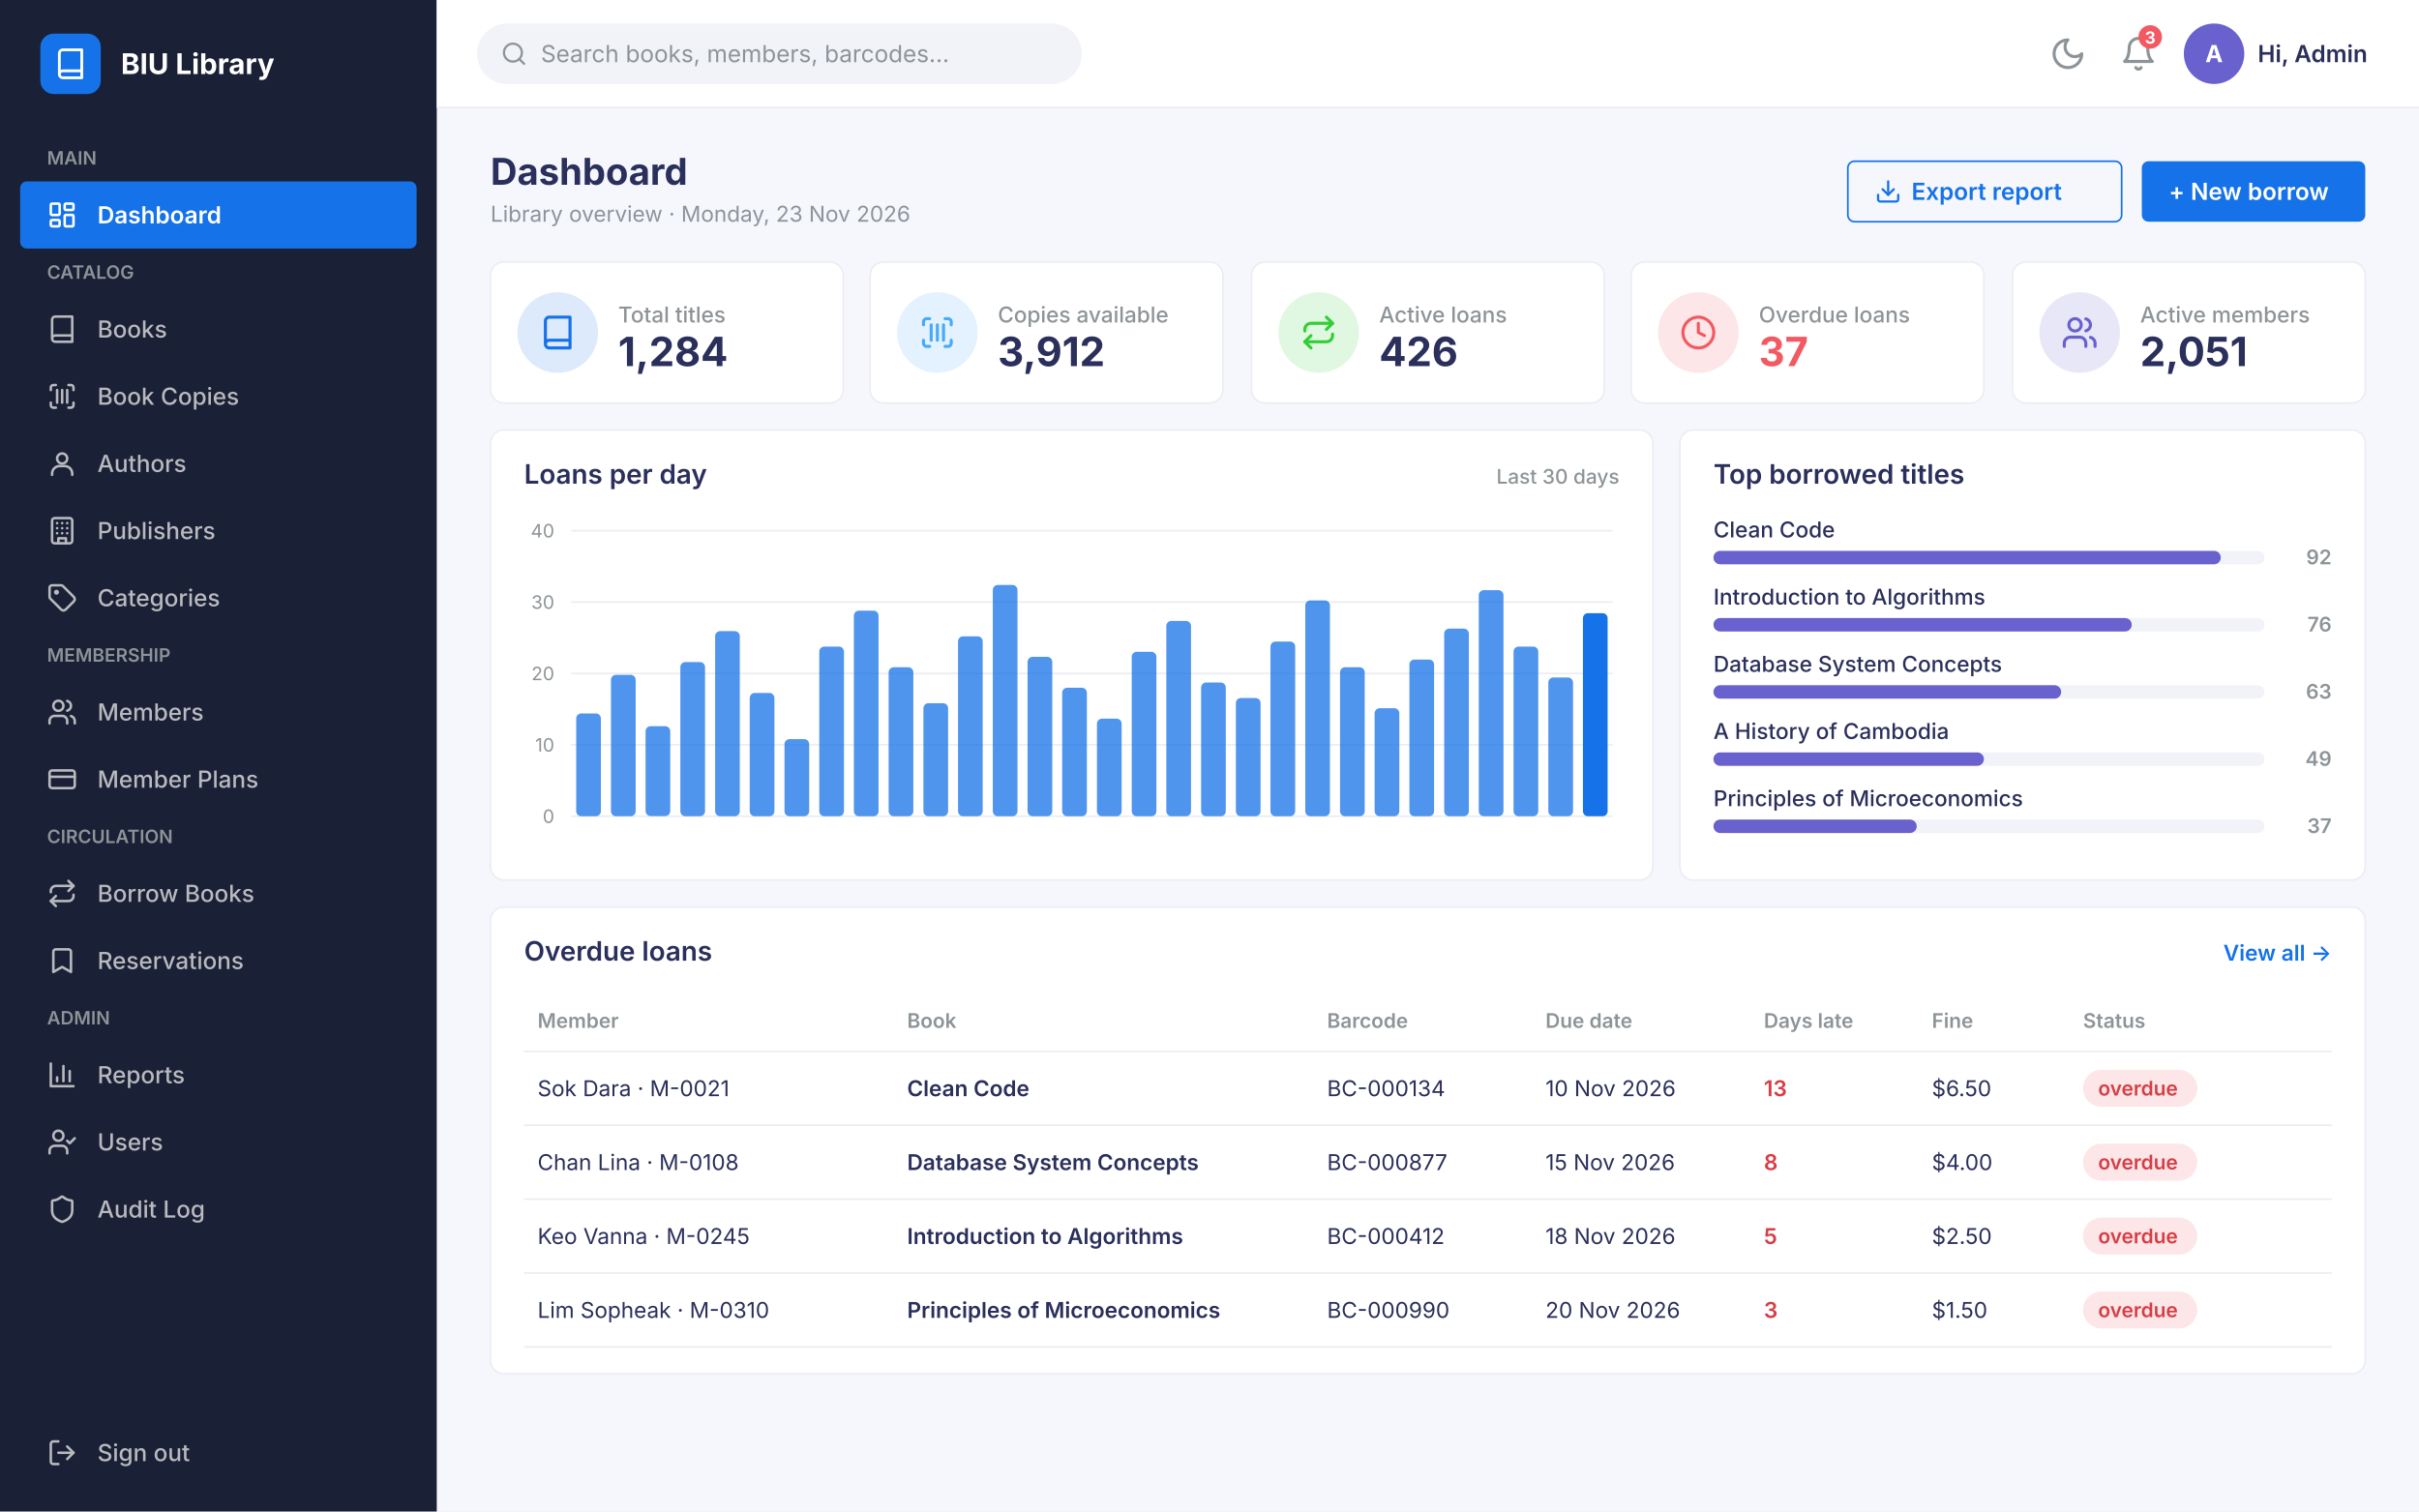
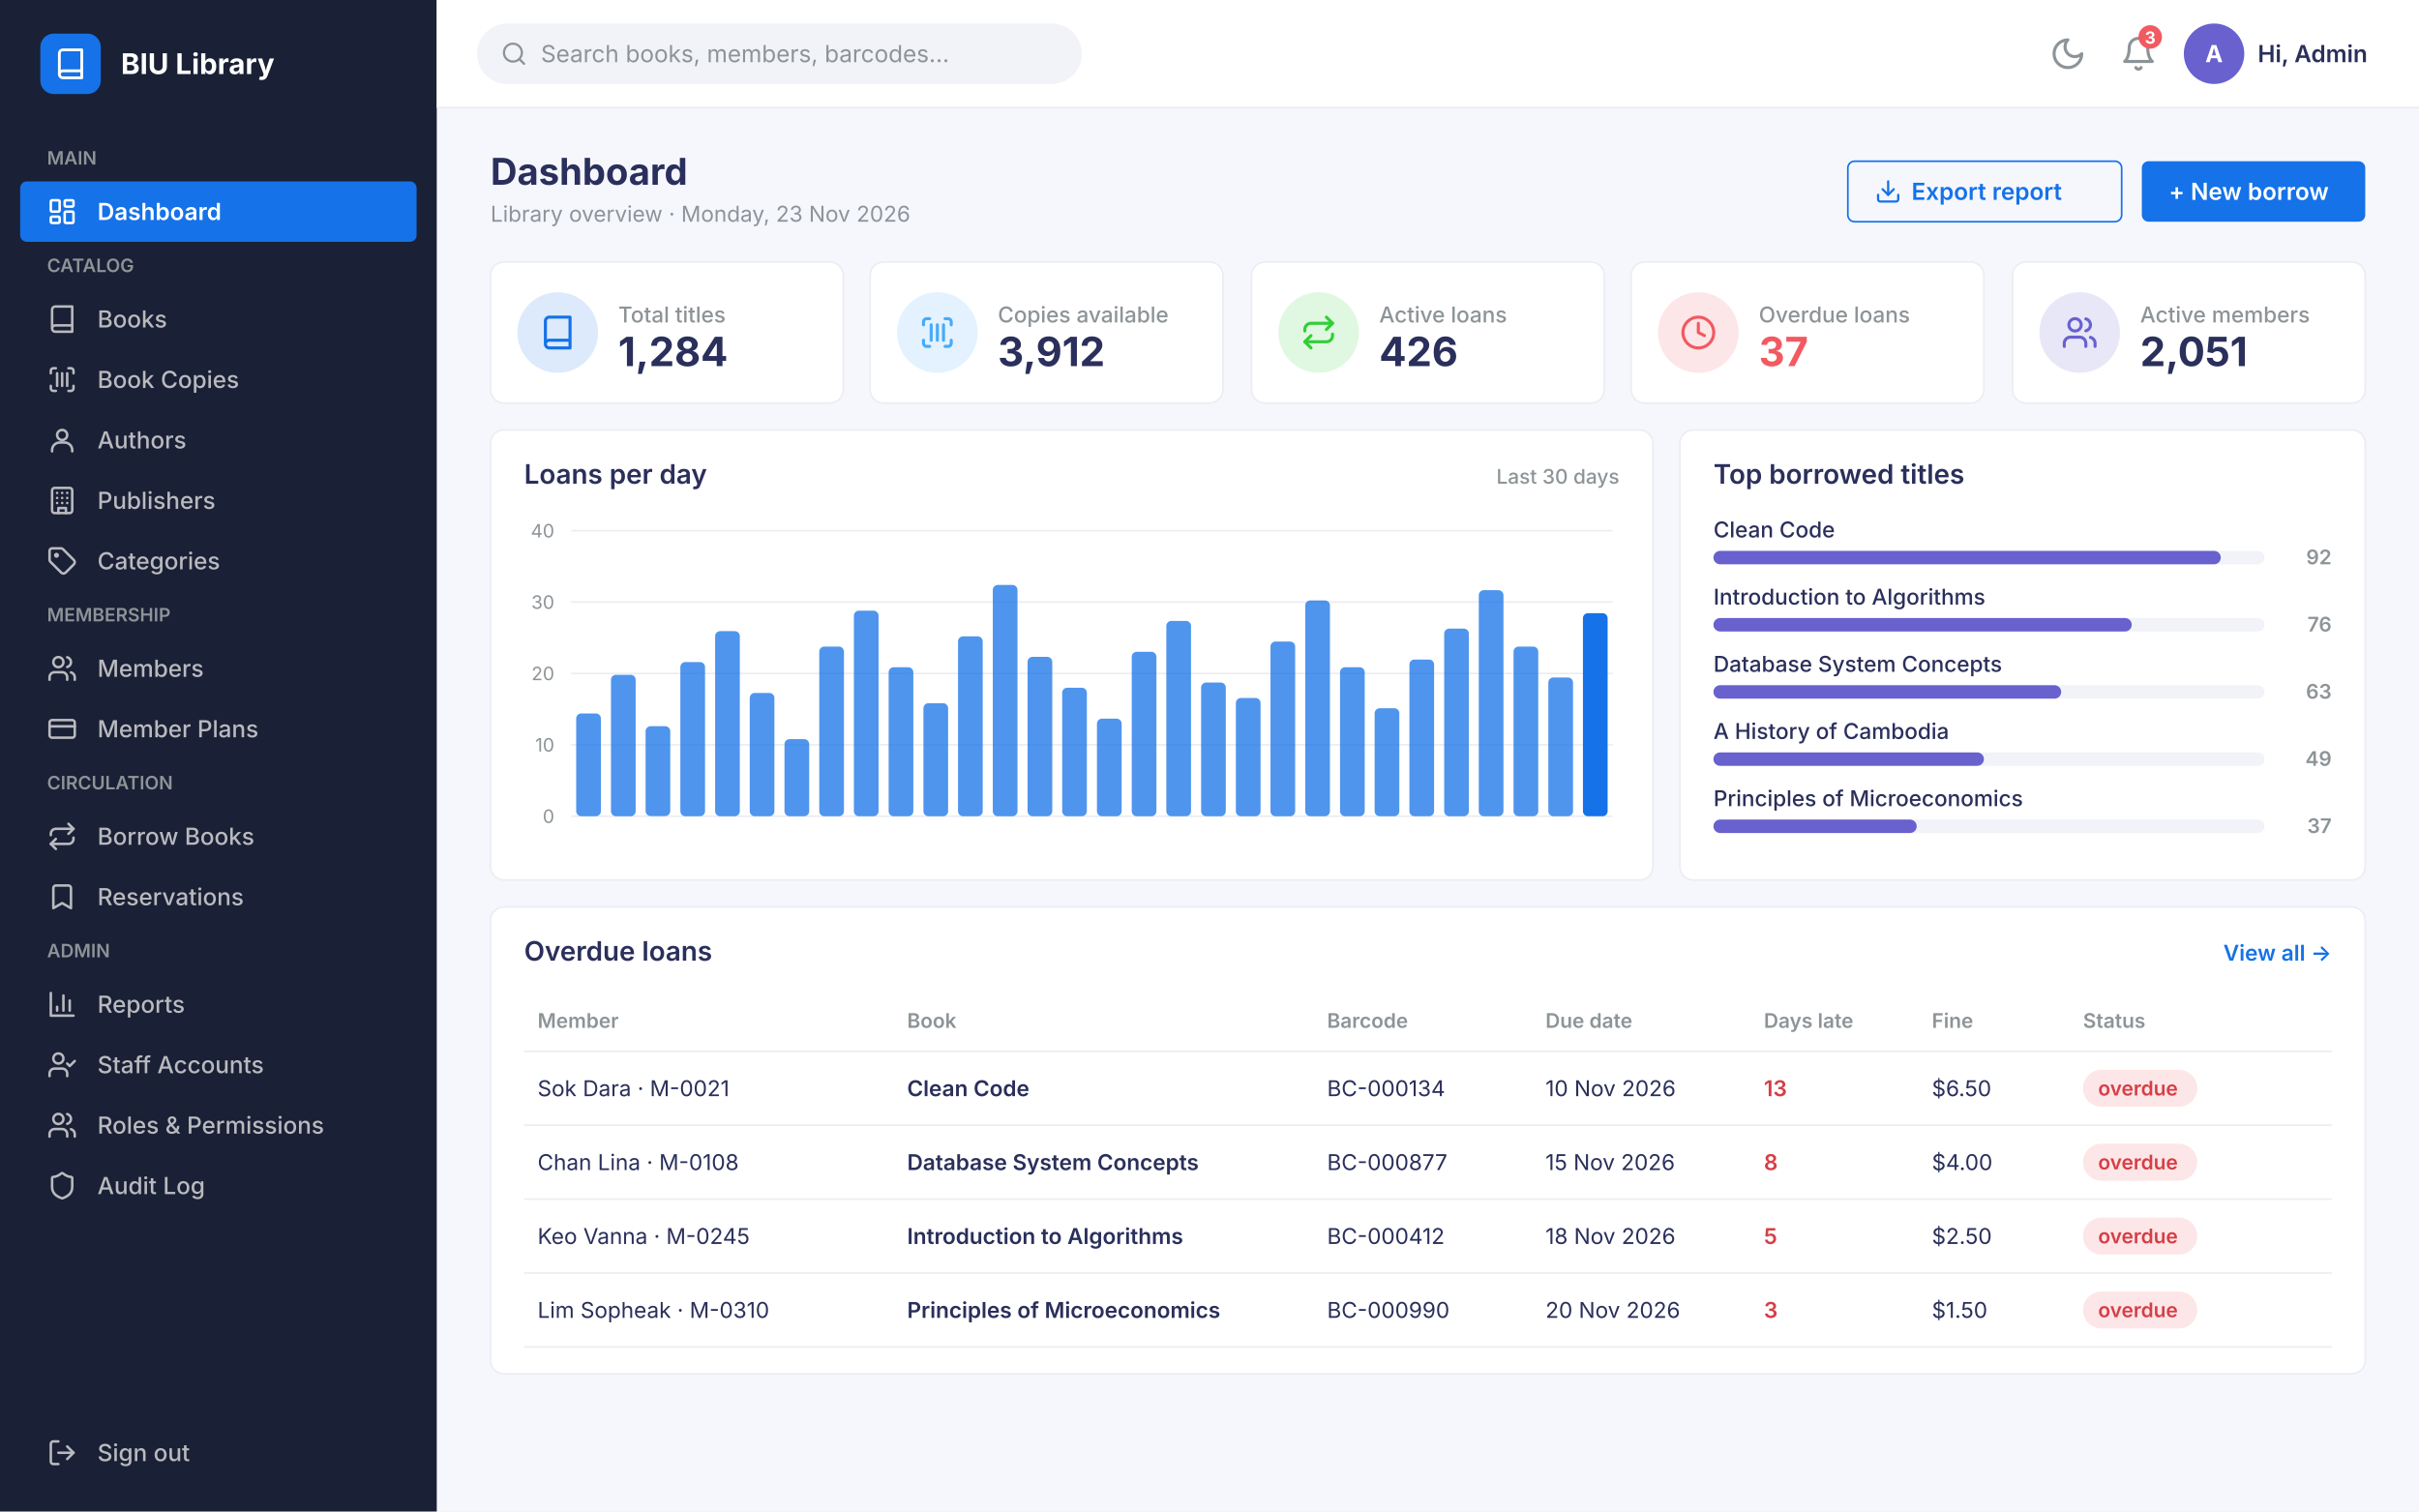
<svg xmlns="http://www.w3.org/2000/svg" width="1440" height="900" viewBox="0 0 1440 900">
  <g id="02-Dashboard">
    <rect id="Background" x="0" y="0" width="1440" height="900" fill="#F5F7FD" />
    <g id="Sidebar">
      <rect x="0" y="0" width="260" height="900" fill="#1A2035" />
      <g id="Logo">
        <rect x="24" y="20" width="36" height="36" rx="8" fill="#1572E8" />
        <g id="icon/book" transform="translate(32 28) scale(0.8333)" fill="none" stroke="#FFFFFF" stroke-width="2" stroke-linecap="round" stroke-linejoin="round">
          <path d="M4 19.5v-15A2.5 2.5 0 0 1 6.5 2H20v20H6.5a2.5 2.5 0 0 1 0-5H20" />
        </g>
        <text x="72" y="44.1" font-family="Public Sans, Inter, Arial, sans-serif" font-size="17" font-weight="700" fill="#FFFFFF">BIU Library</text>
      </g>
      <text x="28" y="98" font-family="Public Sans, Inter, Arial, sans-serif" font-size="11" font-weight="600" fill="#8D9498">MAIN</text>
      <g id="Nav/Dashboard (active)">
-         <rect x="12" y="108" width="236" height="40" rx="4" fill="#1572E8" />
-         <g id="icon/dashboard" transform="translate(28 119) scale(0.75)" fill="none" stroke="#FFFFFF" stroke-width="2" stroke-linecap="round" stroke-linejoin="round">
+         <rect x="12" y="108" width="236" height="36" rx="4" fill="#1572E8" />
+         <g id="icon/dashboard" transform="translate(28 117) scale(0.75)" fill="none" stroke="#FFFFFF" stroke-width="2" stroke-linecap="round" stroke-linejoin="round">
          <rect x="3" y="3" width="7" height="9" rx="1" />
          <rect x="14" y="3" width="7" height="5" rx="1" />
          <rect x="14" y="12" width="7" height="9" rx="1" />
          <rect x="3" y="16" width="7" height="5" rx="1" />
        </g>
-         <text x="58" y="133.0" font-family="Public Sans, Inter, Arial, sans-serif" font-size="14" font-weight="600" fill="#FFFFFF">Dashboard</text>
-       </g>
-       <text x="28" y="166" font-family="Public Sans, Inter, Arial, sans-serif" font-size="11" font-weight="600" fill="#8D9498">CATALOG</text>
+         <text x="58" y="131.0" font-family="Public Sans, Inter, Arial, sans-serif" font-size="14" font-weight="600" fill="#FFFFFF">Dashboard</text>
+       </g>
+       <text x="28" y="162" font-family="Public Sans, Inter, Arial, sans-serif" font-size="11" font-weight="600" fill="#8D9498">CATALOG</text>
      <g id="Nav/Books">
-         <g id="icon/book" transform="translate(28 187) scale(0.75)" fill="none" stroke="#B9BABF" stroke-width="2" stroke-linecap="round" stroke-linejoin="round">
+         <g id="icon/book" transform="translate(28 181) scale(0.75)" fill="none" stroke="#B9BABF" stroke-width="2" stroke-linecap="round" stroke-linejoin="round">
          <path d="M4 19.5v-15A2.5 2.5 0 0 1 6.5 2H20v20H6.5a2.5 2.5 0 0 1 0-5H20" />
        </g>
-         <text x="58" y="201.0" font-family="Public Sans, Inter, Arial, sans-serif" font-size="14" font-weight="500" fill="#B9BABF">Books</text>
+         <text x="58" y="195.0" font-family="Public Sans, Inter, Arial, sans-serif" font-size="14" font-weight="500" fill="#B9BABF">Books</text>
      </g>
      <g id="Nav/Book Copies">
-         <g id="icon/barcode" transform="translate(28 227) scale(0.75)" fill="none" stroke="#B9BABF" stroke-width="2" stroke-linecap="round" stroke-linejoin="round">
+         <g id="icon/barcode" transform="translate(28 217) scale(0.75)" fill="none" stroke="#B9BABF" stroke-width="2" stroke-linecap="round" stroke-linejoin="round">
          <path d="M3 7V5a2 2 0 0 1 2-2h2" />
          <path d="M17 3h2a2 2 0 0 1 2 2v2" />
          <path d="M21 17v2a2 2 0 0 1-2 2h-2" />
          <path d="M7 21H5a2 2 0 0 1-2-2v-2" />
          <path d="M8 7v10" />
          <path d="M12 7v10" />
          <path d="M16 7v10" />
        </g>
-         <text x="58" y="241.0" font-family="Public Sans, Inter, Arial, sans-serif" font-size="14" font-weight="500" fill="#B9BABF">Book Copies</text>
+         <text x="58" y="231.0" font-family="Public Sans, Inter, Arial, sans-serif" font-size="14" font-weight="500" fill="#B9BABF">Book Copies</text>
      </g>
      <g id="Nav/Authors">
-         <g id="icon/author" transform="translate(28 267) scale(0.75)" fill="none" stroke="#B9BABF" stroke-width="2" stroke-linecap="round" stroke-linejoin="round">
+         <g id="icon/author" transform="translate(28 253) scale(0.75)" fill="none" stroke="#B9BABF" stroke-width="2" stroke-linecap="round" stroke-linejoin="round">
          <circle cx="12" cy="8" r="4" />
          <path d="M4 21v-1a6 6 0 0 1 6-6h4a6 6 0 0 1 6 6v1" />
        </g>
-         <text x="58" y="281.0" font-family="Public Sans, Inter, Arial, sans-serif" font-size="14" font-weight="500" fill="#B9BABF">Authors</text>
+         <text x="58" y="267.0" font-family="Public Sans, Inter, Arial, sans-serif" font-size="14" font-weight="500" fill="#B9BABF">Authors</text>
      </g>
      <g id="Nav/Publishers">
-         <g id="icon/publisher" transform="translate(28 307) scale(0.75)" fill="none" stroke="#B9BABF" stroke-width="2" stroke-linecap="round" stroke-linejoin="round">
+         <g id="icon/publisher" transform="translate(28 289) scale(0.75)" fill="none" stroke="#B9BABF" stroke-width="2" stroke-linecap="round" stroke-linejoin="round">
          <rect x="4" y="2" width="16" height="20" rx="2" />
          <path d="M9 22v-4h6v4" />
          <path d="M8 6h.01M16 6h.01M12 6h.01M12 10h.01M12 14h.01M16 10h.01M16 14h.01M8 10h.01M8 14h.01" />
        </g>
-         <text x="58" y="321.0" font-family="Public Sans, Inter, Arial, sans-serif" font-size="14" font-weight="500" fill="#B9BABF">Publishers</text>
+         <text x="58" y="303.0" font-family="Public Sans, Inter, Arial, sans-serif" font-size="14" font-weight="500" fill="#B9BABF">Publishers</text>
      </g>
      <g id="Nav/Categories">
-         <g id="icon/tag" transform="translate(28 347) scale(0.75)" fill="none" stroke="#B9BABF" stroke-width="2" stroke-linecap="round" stroke-linejoin="round">
+         <g id="icon/tag" transform="translate(28 325) scale(0.75)" fill="none" stroke="#B9BABF" stroke-width="2" stroke-linecap="round" stroke-linejoin="round">
          <path d="M12.586 2.586A2 2 0 0 0 11.172 2H4a2 2 0 0 0-2 2v7.172a2 2 0 0 0 .586 1.414l8.704 8.704a2.426 2.426 0 0 0 3.42 0l6.58-6.58a2.426 2.426 0 0 0 0-3.42z" />
          <circle cx="7.5" cy="7.5" r="1" />
        </g>
-         <text x="58" y="361.0" font-family="Public Sans, Inter, Arial, sans-serif" font-size="14" font-weight="500" fill="#B9BABF">Categories</text>
-       </g>
-       <text x="28" y="394" font-family="Public Sans, Inter, Arial, sans-serif" font-size="11" font-weight="600" fill="#8D9498">MEMBERSHIP</text>
+         <text x="58" y="339.0" font-family="Public Sans, Inter, Arial, sans-serif" font-size="14" font-weight="500" fill="#B9BABF">Categories</text>
+       </g>
+       <text x="28" y="370" font-family="Public Sans, Inter, Arial, sans-serif" font-size="11" font-weight="600" fill="#8D9498">MEMBERSHIP</text>
      <g id="Nav/Members">
-         <g id="icon/members" transform="translate(28 415) scale(0.75)" fill="none" stroke="#B9BABF" stroke-width="2" stroke-linecap="round" stroke-linejoin="round">
+         <g id="icon/members" transform="translate(28 389) scale(0.75)" fill="none" stroke="#B9BABF" stroke-width="2" stroke-linecap="round" stroke-linejoin="round">
          <path d="M16 21v-2a4 4 0 0 0-4-4H6a4 4 0 0 0-4 4v2" />
          <circle cx="9" cy="7" r="4" />
          <path d="M22 21v-2a4 4 0 0 0-3-3.87" />
          <path d="M16 3.13a4 4 0 0 1 0 7.75" />
        </g>
-         <text x="58" y="429.0" font-family="Public Sans, Inter, Arial, sans-serif" font-size="14" font-weight="500" fill="#B9BABF">Members</text>
+         <text x="58" y="403.0" font-family="Public Sans, Inter, Arial, sans-serif" font-size="14" font-weight="500" fill="#B9BABF">Members</text>
      </g>
      <g id="Nav/Member Plans">
-         <g id="icon/plan" transform="translate(28 455) scale(0.75)" fill="none" stroke="#B9BABF" stroke-width="2" stroke-linecap="round" stroke-linejoin="round">
+         <g id="icon/plan" transform="translate(28 425) scale(0.75)" fill="none" stroke="#B9BABF" stroke-width="2" stroke-linecap="round" stroke-linejoin="round">
          <rect x="2" y="5" width="20" height="14" rx="2" />
          <path d="M2 10h20" />
        </g>
-         <text x="58" y="469.0" font-family="Public Sans, Inter, Arial, sans-serif" font-size="14" font-weight="500" fill="#B9BABF">Member Plans</text>
-       </g>
-       <text x="28" y="502" font-family="Public Sans, Inter, Arial, sans-serif" font-size="11" font-weight="600" fill="#8D9498">CIRCULATION</text>
+         <text x="58" y="439.0" font-family="Public Sans, Inter, Arial, sans-serif" font-size="14" font-weight="500" fill="#B9BABF">Member Plans</text>
+       </g>
+       <text x="28" y="470" font-family="Public Sans, Inter, Arial, sans-serif" font-size="11" font-weight="600" fill="#8D9498">CIRCULATION</text>
      <g id="Nav/Borrow Books">
-         <g id="icon/borrow" transform="translate(28 523) scale(0.75)" fill="none" stroke="#B9BABF" stroke-width="2" stroke-linecap="round" stroke-linejoin="round">
+         <g id="icon/borrow" transform="translate(28 489) scale(0.75)" fill="none" stroke="#B9BABF" stroke-width="2" stroke-linecap="round" stroke-linejoin="round">
          <path d="m17 2 4 4-4 4" />
          <path d="M3 11v-1a4 4 0 0 1 4-4h14" />
          <path d="m7 22-4-4 4-4" />
          <path d="M21 13v1a4 4 0 0 1-4 4H3" />
        </g>
-         <text x="58" y="537.0" font-family="Public Sans, Inter, Arial, sans-serif" font-size="14" font-weight="500" fill="#B9BABF">Borrow Books</text>
+         <text x="58" y="503.0" font-family="Public Sans, Inter, Arial, sans-serif" font-size="14" font-weight="500" fill="#B9BABF">Borrow Books</text>
      </g>
      <g id="Nav/Reservations">
-         <g id="icon/bookmark" transform="translate(28 563) scale(0.75)" fill="none" stroke="#B9BABF" stroke-width="2" stroke-linecap="round" stroke-linejoin="round">
+         <g id="icon/bookmark" transform="translate(28 525) scale(0.75)" fill="none" stroke="#B9BABF" stroke-width="2" stroke-linecap="round" stroke-linejoin="round">
          <path d="m19 21-7-4-7 4V5a2 2 0 0 1 2-2h10a2 2 0 0 1 2 2v16z" />
        </g>
-         <text x="58" y="577.0" font-family="Public Sans, Inter, Arial, sans-serif" font-size="14" font-weight="500" fill="#B9BABF">Reservations</text>
-       </g>
-       <text x="28" y="610" font-family="Public Sans, Inter, Arial, sans-serif" font-size="11" font-weight="600" fill="#8D9498">ADMIN</text>
+         <text x="58" y="539.0" font-family="Public Sans, Inter, Arial, sans-serif" font-size="14" font-weight="500" fill="#B9BABF">Reservations</text>
+       </g>
+       <text x="28" y="570" font-family="Public Sans, Inter, Arial, sans-serif" font-size="11" font-weight="600" fill="#8D9498">ADMIN</text>
      <g id="Nav/Reports">
-         <g id="icon/chart" transform="translate(28 631) scale(0.75)" fill="none" stroke="#B9BABF" stroke-width="2" stroke-linecap="round" stroke-linejoin="round">
+         <g id="icon/chart" transform="translate(28 589) scale(0.75)" fill="none" stroke="#B9BABF" stroke-width="2" stroke-linecap="round" stroke-linejoin="round">
          <path d="M3 3v18h18" />
          <path d="M18 17V9" />
          <path d="M13 17V5" />
          <path d="M8 17v-3" />
        </g>
-         <text x="58" y="645.0" font-family="Public Sans, Inter, Arial, sans-serif" font-size="14" font-weight="500" fill="#B9BABF">Reports</text>
-       </g>
-       <g id="Nav/Users">
-         <g id="icon/usercheck" transform="translate(28 671) scale(0.75)" fill="none" stroke="#B9BABF" stroke-width="2" stroke-linecap="round" stroke-linejoin="round">
+         <text x="58" y="603.0" font-family="Public Sans, Inter, Arial, sans-serif" font-size="14" font-weight="500" fill="#B9BABF">Reports</text>
+       </g>
+       <g id="Nav/Staff Accounts">
+         <g id="icon/usercheck" transform="translate(28 625) scale(0.75)" fill="none" stroke="#B9BABF" stroke-width="2" stroke-linecap="round" stroke-linejoin="round">
          <path d="M16 21v-2a4 4 0 0 0-4-4H6a4 4 0 0 0-4 4v2" />
          <circle cx="9" cy="7" r="4" />
          <path d="m16 11 2 2 4-4" />
        </g>
-         <text x="58" y="685.0" font-family="Public Sans, Inter, Arial, sans-serif" font-size="14" font-weight="500" fill="#B9BABF">Users</text>
+         <text x="58" y="639.0" font-family="Public Sans, Inter, Arial, sans-serif" font-size="14" font-weight="500" fill="#B9BABF">Staff Accounts</text>
+       </g>
+       <g id="Nav/Roles &amp; Permissions">
+         <g id="icon/members" transform="translate(28 661) scale(0.75)" fill="none" stroke="#B9BABF" stroke-width="2" stroke-linecap="round" stroke-linejoin="round">
+           <path d="M16 21v-2a4 4 0 0 0-4-4H6a4 4 0 0 0-4 4v2" />
+           <circle cx="9" cy="7" r="4" />
+           <path d="M22 21v-2a4 4 0 0 0-3-3.87" />
+           <path d="M16 3.13a4 4 0 0 1 0 7.75" />
+         </g>
+         <text x="58" y="675.0" font-family="Public Sans, Inter, Arial, sans-serif" font-size="14" font-weight="500" fill="#B9BABF">Roles &amp; Permissions</text>
      </g>
      <g id="Nav/Audit Log">
-         <g id="icon/shield" transform="translate(28 711) scale(0.75)" fill="none" stroke="#B9BABF" stroke-width="2" stroke-linecap="round" stroke-linejoin="round">
+         <g id="icon/shield" transform="translate(28 697) scale(0.75)" fill="none" stroke="#B9BABF" stroke-width="2" stroke-linecap="round" stroke-linejoin="round">
          <path d="M20 13c0 5-3.5 7.5-7.66 8.95a1 1 0 0 1-.67-.01C7.5 20.5 4 18 4 13V6a1 1 0 0 1 1-1c2 0 4.5-1.2 6.24-2.72a1.17 1.17 0 0 1 1.52 0C14.51 3.81 17 5 19 5a1 1 0 0 1 1 1z" />
        </g>
-         <text x="58" y="725.0" font-family="Public Sans, Inter, Arial, sans-serif" font-size="14" font-weight="500" fill="#B9BABF">Audit Log</text>
+         <text x="58" y="711.0" font-family="Public Sans, Inter, Arial, sans-serif" font-size="14" font-weight="500" fill="#B9BABF">Audit Log</text>
      </g>
      <g id="Logout">
        <g id="icon/logout" transform="translate(28 856) scale(0.75)" fill="none" stroke="#B9BABF" stroke-width="2" stroke-linecap="round" stroke-linejoin="round">
          <path d="M9 21H5a2 2 0 0 1-2-2V5a2 2 0 0 1 2-2h4" />
          <path d="m16 17 5-5-5-5" />
          <path d="M21 12H9" />
        </g>
        <text x="58" y="870.0" font-family="Public Sans, Inter, Arial, sans-serif" font-size="14" font-weight="500" fill="#B9BABF">Sign out</text>
      </g>
    </g>
    <g id="Top Navbar">
      <rect x="260" y="0" width="1180" height="64" fill="#FFFFFF" />
      <line x1="260" y1="64" x2="1440" y2="64" stroke="#EBEDF2" stroke-width="1" />
      <rect x="284" y="14" width="360" height="36" rx="18" fill="#F2F3F8" />
      <g id="icon/search" transform="translate(298 24) scale(0.6667)" fill="none" stroke="#8D9498" stroke-width="2" stroke-linecap="round" stroke-linejoin="round">
        <circle cx="11" cy="11" r="8" />
        <path d="m21 21-4.3-4.3" />
      </g>
      <text x="322" y="37.0" font-family="Public Sans, Inter, Arial, sans-serif" font-size="14" font-weight="400" fill="#8D9498">Search books, members, barcodes…</text>
      <g id="icon/moon" transform="translate(1220 21) scale(0.9167)" fill="none" stroke="#8D9498" stroke-width="2" stroke-linecap="round" stroke-linejoin="round">
        <path d="M12 3a6 6 0 0 0 9 9 9 9 0 1 1-9-9Z" />
      </g>
      <g id="icon/bell" transform="translate(1262 21) scale(0.9167)" fill="none" stroke="#8D9498" stroke-width="2" stroke-linecap="round" stroke-linejoin="round">
        <path d="M6 8a6 6 0 0 1 12 0c0 7 3 9 3 9H3s3-2 3-9" />
        <path d="M10.3 21a1.94 1.94 0 0 0 3.4 0" />
      </g>
      <circle cx="1280" cy="22" r="7" fill="#F25961" />
      <text x="1280" y="26" font-family="Public Sans, Inter, Arial, sans-serif" font-size="10" font-weight="700" fill="#FFFFFF" text-anchor="middle">3</text>
      <circle cx="1318" cy="32" r="18" fill="#6861CE" />
      <text x="1318" y="37" font-family="Public Sans, Inter, Arial, sans-serif" font-size="14" font-weight="700" fill="#FFFFFF" text-anchor="middle">A</text>
      <text x="1344" y="37" font-family="Public Sans, Inter, Arial, sans-serif" font-size="14" font-weight="600" fill="#2A2F5B">Hi, Admin</text>
    </g>
    <g id="Page Title">
      <text x="292" y="110" font-family="Public Sans, Inter, Arial, sans-serif" font-size="22" font-weight="700" fill="#2A2F5B">Dashboard</text>
      <text x="292" y="132" font-family="Public Sans, Inter, Arial, sans-serif" font-size="13" font-weight="400" fill="#8D9498">Library overview · Monday, 23 Nov 2026</text>
    </g>
    <g id="Actions">
      <g id="Button/primary/+ New borrow">
        <rect x="1275" y="96" width="133" height="36" rx="4" fill="#1572E8" />
        <text x="1291.1" y="119.0" font-family="Public Sans, Inter, Arial, sans-serif" font-size="14" font-weight="600" fill="#FFFFFF">+ New borrow</text>
      </g>
      <g id="Button/outline/Export report">
        <rect x="1100" y="96" width="163" height="36" rx="4" fill="none" stroke="#1572E8" stroke-width="1" />
        <g id="icon/download" transform="translate(1116 106.0) scale(0.6667)" fill="none" stroke="#1572E8" stroke-width="2" stroke-linecap="round" stroke-linejoin="round">
          <path d="M21 15v4a2 2 0 0 1-2 2H5a2 2 0 0 1-2-2v-4" />
          <path d="m7 10 5 5 5-5" />
          <path d="M12 15V3" />
        </g>
        <text x="1137.9" y="119.0" font-family="Public Sans, Inter, Arial, sans-serif" font-size="14" font-weight="600" fill="#1572E8">Export report</text>
      </g>
    </g>
    <g id="KPI Row">
      <g id="KPI/Total titles">
        <rect x="292" y="156" width="210" height="84" rx="8" fill="#FFFFFF" stroke="#EBEDF2" stroke-width="1" />
        <circle cx="332" cy="198.0" r="24" fill="#1572E8" fill-opacity="0.15" />
        <g id="icon/book" transform="translate(321 187.0) scale(0.9167)" fill="none" stroke="#1572E8" stroke-width="2" stroke-linecap="round" stroke-linejoin="round">
          <path d="M4 19.5v-15A2.5 2.5 0 0 1 6.5 2H20v20H6.5a2.5 2.5 0 0 1 0-5H20" />
        </g>
        <text x="368" y="192" font-family="Public Sans, Inter, Arial, sans-serif" font-size="13" font-weight="500" fill="#8D9498">Total titles</text>
        <text x="368" y="218" font-family="Public Sans, Inter, Arial, sans-serif" font-size="24" font-weight="700" fill="#2A2F5B">1,284</text>
      </g>
      <g id="KPI/Copies available">
        <rect x="518" y="156" width="210" height="84" rx="8" fill="#FFFFFF" stroke="#EBEDF2" stroke-width="1" />
        <circle cx="558" cy="198.0" r="24" fill="#48ABF7" fill-opacity="0.15" />
        <g id="icon/barcode" transform="translate(547 187.0) scale(0.9167)" fill="none" stroke="#48ABF7" stroke-width="2" stroke-linecap="round" stroke-linejoin="round">
          <path d="M3 7V5a2 2 0 0 1 2-2h2" />
          <path d="M17 3h2a2 2 0 0 1 2 2v2" />
          <path d="M21 17v2a2 2 0 0 1-2 2h-2" />
          <path d="M7 21H5a2 2 0 0 1-2-2v-2" />
          <path d="M8 7v10" />
          <path d="M12 7v10" />
          <path d="M16 7v10" />
        </g>
        <text x="594" y="192" font-family="Public Sans, Inter, Arial, sans-serif" font-size="13" font-weight="500" fill="#8D9498">Copies available</text>
        <text x="594" y="218" font-family="Public Sans, Inter, Arial, sans-serif" font-size="24" font-weight="700" fill="#2A2F5B">3,912</text>
      </g>
      <g id="KPI/Active loans">
        <rect x="745" y="156" width="210" height="84" rx="8" fill="#FFFFFF" stroke="#EBEDF2" stroke-width="1" />
        <circle cx="785" cy="198.0" r="24" fill="#31CE36" fill-opacity="0.15" />
        <g id="icon/borrow" transform="translate(774 187.0) scale(0.9167)" fill="none" stroke="#31CE36" stroke-width="2" stroke-linecap="round" stroke-linejoin="round">
          <path d="m17 2 4 4-4 4" />
          <path d="M3 11v-1a4 4 0 0 1 4-4h14" />
          <path d="m7 22-4-4 4-4" />
          <path d="M21 13v1a4 4 0 0 1-4 4H3" />
        </g>
        <text x="821" y="192" font-family="Public Sans, Inter, Arial, sans-serif" font-size="13" font-weight="500" fill="#8D9498">Active loans</text>
        <text x="821" y="218" font-family="Public Sans, Inter, Arial, sans-serif" font-size="24" font-weight="700" fill="#2A2F5B">426</text>
      </g>
      <g id="KPI/Overdue loans">
        <rect x="971" y="156" width="210" height="84" rx="8" fill="#FFFFFF" stroke="#EBEDF2" stroke-width="1" />
        <circle cx="1011" cy="198.0" r="24" fill="#F25961" fill-opacity="0.15" />
        <g id="icon/clock" transform="translate(1000 187.0) scale(0.9167)" fill="none" stroke="#F25961" stroke-width="2" stroke-linecap="round" stroke-linejoin="round">
          <circle cx="12" cy="12" r="10" />
          <path d="M12 6v6l4 2" />
        </g>
        <text x="1047" y="192" font-family="Public Sans, Inter, Arial, sans-serif" font-size="13" font-weight="500" fill="#8D9498">Overdue loans</text>
        <text x="1047" y="218" font-family="Public Sans, Inter, Arial, sans-serif" font-size="24" font-weight="700" fill="#F25961">37</text>
      </g>
      <g id="KPI/Active members">
        <rect x="1198" y="156" width="210" height="84" rx="8" fill="#FFFFFF" stroke="#EBEDF2" stroke-width="1" />
        <circle cx="1238" cy="198.0" r="24" fill="#6861CE" fill-opacity="0.15" />
        <g id="icon/members" transform="translate(1227 187.0) scale(0.9167)" fill="none" stroke="#6861CE" stroke-width="2" stroke-linecap="round" stroke-linejoin="round">
          <path d="M16 21v-2a4 4 0 0 0-4-4H6a4 4 0 0 0-4 4v2" />
          <circle cx="9" cy="7" r="4" />
          <path d="M22 21v-2a4 4 0 0 0-3-3.87" />
          <path d="M16 3.13a4 4 0 0 1 0 7.75" />
        </g>
        <text x="1274" y="192" font-family="Public Sans, Inter, Arial, sans-serif" font-size="13" font-weight="500" fill="#8D9498">Active members</text>
        <text x="1274" y="218" font-family="Public Sans, Inter, Arial, sans-serif" font-size="24" font-weight="700" fill="#2A2F5B">2,051</text>
      </g>
    </g>
    <g id="Chart: Loans per day">
      <rect x="292" y="256" width="692" height="268" rx="8" fill="#FFFFFF" stroke="#EBEDF2" stroke-width="1" />
      <text x="312" y="288" font-family="Public Sans, Inter, Arial, sans-serif" font-size="16" font-weight="600" fill="#2A2F5B">Loans per day</text>
      <text x="964" y="288" font-family="Public Sans, Inter, Arial, sans-serif" font-size="12" font-weight="500" fill="#8D9498" text-anchor="end">Last 30 days</text>
      <g id="Bars">
        <line x1="340" y1="486.0" x2="960" y2="486.0" stroke="#EBEDF2" stroke-width="1" />
        <text x="330" y="490.0" font-family="Public Sans, Inter, Arial, sans-serif" font-size="11" font-weight="400" fill="#8D9498" text-anchor="end">0</text>
        <line x1="340" y1="443.5" x2="960" y2="443.5" stroke="#EBEDF2" stroke-width="1" />
        <text x="330" y="447.5" font-family="Public Sans, Inter, Arial, sans-serif" font-size="11" font-weight="400" fill="#8D9498" text-anchor="end">10</text>
        <line x1="340" y1="401.0" x2="960" y2="401.0" stroke="#EBEDF2" stroke-width="1" />
        <text x="330" y="405.0" font-family="Public Sans, Inter, Arial, sans-serif" font-size="11" font-weight="400" fill="#8D9498" text-anchor="end">20</text>
        <line x1="340" y1="358.5" x2="960" y2="358.5" stroke="#EBEDF2" stroke-width="1" />
        <text x="330" y="362.5" font-family="Public Sans, Inter, Arial, sans-serif" font-size="11" font-weight="400" fill="#8D9498" text-anchor="end">30</text>
        <line x1="340" y1="316.0" x2="960" y2="316.0" stroke="#EBEDF2" stroke-width="1" />
        <text x="330" y="320.0" font-family="Public Sans, Inter, Arial, sans-serif" font-size="11" font-weight="400" fill="#8D9498" text-anchor="end">40</text>
        <rect x="343.0" y="424.8" width="14.7" height="61.2" rx="3" fill="#1572E8" fill-opacity="0.75" />
        <rect x="363.7" y="401.8" width="14.7" height="84.2" rx="3" fill="#1572E8" fill-opacity="0.75" />
        <rect x="384.3" y="432.4" width="14.7" height="53.5" rx="3" fill="#1572E8" fill-opacity="0.75" />
        <rect x="405.0" y="394.2" width="14.7" height="91.8" rx="3" fill="#1572E8" fill-opacity="0.75" />
        <rect x="425.7" y="375.8" width="14.7" height="110.2" rx="3" fill="#1572E8" fill-opacity="0.75" />
        <rect x="446.3" y="412.6" width="14.7" height="73.4" rx="3" fill="#1572E8" fill-opacity="0.75" />
        <rect x="467.0" y="440.1" width="14.7" height="45.9" rx="3" fill="#1572E8" fill-opacity="0.75" />
        <rect x="487.7" y="385.0" width="14.7" height="101.0" rx="3" fill="#1572E8" fill-opacity="0.75" />
        <rect x="508.3" y="363.6" width="14.7" height="122.4" rx="3" fill="#1572E8" fill-opacity="0.75" />
        <rect x="529.0" y="397.3" width="14.7" height="88.7" rx="3" fill="#1572E8" fill-opacity="0.75" />
        <rect x="549.7" y="418.7" width="14.7" height="67.3" rx="3" fill="#1572E8" fill-opacity="0.75" />
        <rect x="570.3" y="378.9" width="14.7" height="107.1" rx="3" fill="#1572E8" fill-opacity="0.75" />
        <rect x="591.0" y="348.3" width="14.7" height="137.7" rx="3" fill="#1572E8" fill-opacity="0.75" />
        <rect x="611.7" y="391.1" width="14.7" height="94.9" rx="3" fill="#1572E8" fill-opacity="0.75" />
        <rect x="632.3" y="409.5" width="14.7" height="76.5" rx="3" fill="#1572E8" fill-opacity="0.75" />
        <rect x="653.0" y="427.9" width="14.7" height="58.1" rx="3" fill="#1572E8" fill-opacity="0.75" />
        <rect x="673.7" y="388.1" width="14.7" height="97.9" rx="3" fill="#1572E8" fill-opacity="0.75" />
        <rect x="694.3" y="369.7" width="14.7" height="116.3" rx="3" fill="#1572E8" fill-opacity="0.75" />
        <rect x="715.0" y="406.4" width="14.7" height="79.6" rx="3" fill="#1572E8" fill-opacity="0.75" />
        <rect x="735.7" y="415.6" width="14.7" height="70.4" rx="3" fill="#1572E8" fill-opacity="0.75" />
        <rect x="756.3" y="382.0" width="14.7" height="104.0" rx="3" fill="#1572E8" fill-opacity="0.75" />
        <rect x="777.0" y="357.5" width="14.7" height="128.5" rx="3" fill="#1572E8" fill-opacity="0.75" />
        <rect x="797.7" y="397.3" width="14.7" height="88.7" rx="3" fill="#1572E8" fill-opacity="0.75" />
        <rect x="818.3" y="421.7" width="14.7" height="64.3" rx="3" fill="#1572E8" fill-opacity="0.75" />
        <rect x="839.0" y="392.7" width="14.7" height="93.3" rx="3" fill="#1572E8" fill-opacity="0.75" />
        <rect x="859.7" y="374.3" width="14.7" height="111.7" rx="3" fill="#1572E8" fill-opacity="0.75" />
        <rect x="880.3" y="351.4" width="14.7" height="134.6" rx="3" fill="#1572E8" fill-opacity="0.75" />
        <rect x="901.0" y="385.0" width="14.7" height="101.0" rx="3" fill="#1572E8" fill-opacity="0.75" />
        <rect x="921.7" y="403.4" width="14.7" height="82.6" rx="3" fill="#1572E8" fill-opacity="0.75" />
        <rect x="942.3" y="365.1" width="14.7" height="120.9" rx="3" fill="#1572E8" fill-opacity="1" />
      </g>
    </g>
    <g id="Top borrowed titles">
      <rect x="1000" y="256" width="408" height="268" rx="8" fill="#FFFFFF" stroke="#EBEDF2" stroke-width="1" />
      <text x="1020" y="288" font-family="Public Sans, Inter, Arial, sans-serif" font-size="16" font-weight="600" fill="#2A2F5B">Top borrowed titles</text>
      <text x="1020" y="320" font-family="Public Sans, Inter, Arial, sans-serif" font-size="13" font-weight="500" fill="#2A2F5B">Clean Code</text>
      <rect x="1020" y="328" width="328" height="8" rx="4" fill="#F2F3F8" />
      <rect x="1020" y="328" width="302" height="8" rx="4" fill="#6861CE" />
      <text x="1388" y="336" font-family="Public Sans, Inter, Arial, sans-serif" font-size="12" font-weight="600" fill="#8D9498" text-anchor="end">92</text>
      <text x="1020" y="360" font-family="Public Sans, Inter, Arial, sans-serif" font-size="13" font-weight="500" fill="#2A2F5B">Introduction to Algorithms</text>
      <rect x="1020" y="368" width="328" height="8" rx="4" fill="#F2F3F8" />
      <rect x="1020" y="368" width="249" height="8" rx="4" fill="#6861CE" />
      <text x="1388" y="376" font-family="Public Sans, Inter, Arial, sans-serif" font-size="12" font-weight="600" fill="#8D9498" text-anchor="end">76</text>
      <text x="1020" y="400" font-family="Public Sans, Inter, Arial, sans-serif" font-size="13" font-weight="500" fill="#2A2F5B">Database System Concepts</text>
      <rect x="1020" y="408" width="328" height="8" rx="4" fill="#F2F3F8" />
      <rect x="1020" y="408" width="207" height="8" rx="4" fill="#6861CE" />
      <text x="1388" y="416" font-family="Public Sans, Inter, Arial, sans-serif" font-size="12" font-weight="600" fill="#8D9498" text-anchor="end">63</text>
      <text x="1020" y="440" font-family="Public Sans, Inter, Arial, sans-serif" font-size="13" font-weight="500" fill="#2A2F5B">A History of Cambodia</text>
      <rect x="1020" y="448" width="328" height="8" rx="4" fill="#F2F3F8" />
      <rect x="1020" y="448" width="161" height="8" rx="4" fill="#6861CE" />
      <text x="1388" y="456" font-family="Public Sans, Inter, Arial, sans-serif" font-size="12" font-weight="600" fill="#8D9498" text-anchor="end">49</text>
      <text x="1020" y="480" font-family="Public Sans, Inter, Arial, sans-serif" font-size="13" font-weight="500" fill="#2A2F5B">Principles of Microeconomics</text>
      <rect x="1020" y="488" width="328" height="8" rx="4" fill="#F2F3F8" />
      <rect x="1020" y="488" width="121" height="8" rx="4" fill="#6861CE" />
      <text x="1388" y="496" font-family="Public Sans, Inter, Arial, sans-serif" font-size="12" font-weight="600" fill="#8D9498" text-anchor="end">37</text>
    </g>
    <g id="Overdue loans">
      <rect x="292" y="540" width="1116" height="278" rx="8" fill="#FFFFFF" stroke="#EBEDF2" stroke-width="1" />
      <text x="312" y="572" font-family="Public Sans, Inter, Arial, sans-serif" font-size="16" font-weight="600" fill="#2A2F5B">Overdue loans</text>
      <text x="1388" y="572" font-family="Public Sans, Inter, Arial, sans-serif" font-size="13" font-weight="600" fill="#1572E8" text-anchor="end">View all →</text>
      <g id="Overdue table">
        <text x="320" y="612" font-family="Public Sans, Inter, Arial, sans-serif" font-size="12" font-weight="600" fill="#8D9498">Member</text>
        <text x="540" y="612" font-family="Public Sans, Inter, Arial, sans-serif" font-size="12" font-weight="600" fill="#8D9498">Book</text>
        <text x="790" y="612" font-family="Public Sans, Inter, Arial, sans-serif" font-size="12" font-weight="600" fill="#8D9498">Barcode</text>
        <text x="920" y="612" font-family="Public Sans, Inter, Arial, sans-serif" font-size="12" font-weight="600" fill="#8D9498">Due date</text>
        <text x="1050" y="612" font-family="Public Sans, Inter, Arial, sans-serif" font-size="12" font-weight="600" fill="#8D9498">Days late</text>
        <text x="1150" y="612" font-family="Public Sans, Inter, Arial, sans-serif" font-size="12" font-weight="600" fill="#8D9498">Fine</text>
        <text x="1240" y="612" font-family="Public Sans, Inter, Arial, sans-serif" font-size="12" font-weight="600" fill="#8D9498">Status</text>
        <line x1="312" y1="626" x2="1388" y2="626" stroke="#EBEDF2" stroke-width="1" />
        <g id="Row 1">
          <text x="320" y="652.7" font-family="Public Sans, Inter, Arial, sans-serif" font-size="13" font-weight="400" fill="#2A2F5B">Sok Dara · M-0021</text>
          <text x="540" y="652.7" font-family="Public Sans, Inter, Arial, sans-serif" font-size="13" font-weight="600" fill="#2A2F5B">Clean Code</text>
          <text x="790" y="652.7" font-family="Public Sans, Inter, Arial, sans-serif" font-size="13" font-weight="400" fill="#2A2F5B">BC-000134</text>
          <text x="920" y="652.7" font-family="Public Sans, Inter, Arial, sans-serif" font-size="13" font-weight="400" fill="#2A2F5B">10 Nov 2026</text>
          <text x="1050" y="652.7" font-family="Public Sans, Inter, Arial, sans-serif" font-size="13" font-weight="600" fill="#D63E46">13</text>
          <text x="1150" y="652.7" font-family="Public Sans, Inter, Arial, sans-serif" font-size="13" font-weight="400" fill="#2A2F5B">$6.50</text>
          <g id="Badge/overdue">
            <rect x="1240" y="637.0" width="68" height="22" rx="11" fill="#F25961" fill-opacity="0.15" />
            <text x="1249" y="652.3" font-family="Public Sans, Inter, Arial, sans-serif" font-size="12" font-weight="600" fill="#D63E46">overdue</text>
          </g>
          <line x1="312" y1="670" x2="1388" y2="670" stroke="#EBEDF2" stroke-width="1" />
        </g>
        <g id="Row 2">
          <text x="320" y="696.7" font-family="Public Sans, Inter, Arial, sans-serif" font-size="13" font-weight="400" fill="#2A2F5B">Chan Lina · M-0108</text>
          <text x="540" y="696.7" font-family="Public Sans, Inter, Arial, sans-serif" font-size="13" font-weight="600" fill="#2A2F5B">Database System Concepts</text>
          <text x="790" y="696.7" font-family="Public Sans, Inter, Arial, sans-serif" font-size="13" font-weight="400" fill="#2A2F5B">BC-000877</text>
          <text x="920" y="696.7" font-family="Public Sans, Inter, Arial, sans-serif" font-size="13" font-weight="400" fill="#2A2F5B">15 Nov 2026</text>
          <text x="1050" y="696.7" font-family="Public Sans, Inter, Arial, sans-serif" font-size="13" font-weight="600" fill="#D63E46">8</text>
          <text x="1150" y="696.7" font-family="Public Sans, Inter, Arial, sans-serif" font-size="13" font-weight="400" fill="#2A2F5B">$4.00</text>
          <g id="Badge/overdue">
            <rect x="1240" y="681.0" width="68" height="22" rx="11" fill="#F25961" fill-opacity="0.15" />
            <text x="1249" y="696.3" font-family="Public Sans, Inter, Arial, sans-serif" font-size="12" font-weight="600" fill="#D63E46">overdue</text>
          </g>
          <line x1="312" y1="714" x2="1388" y2="714" stroke="#EBEDF2" stroke-width="1" />
        </g>
        <g id="Row 3">
          <text x="320" y="740.7" font-family="Public Sans, Inter, Arial, sans-serif" font-size="13" font-weight="400" fill="#2A2F5B">Keo Vanna · M-0245</text>
          <text x="540" y="740.7" font-family="Public Sans, Inter, Arial, sans-serif" font-size="13" font-weight="600" fill="#2A2F5B">Introduction to Algorithms</text>
          <text x="790" y="740.7" font-family="Public Sans, Inter, Arial, sans-serif" font-size="13" font-weight="400" fill="#2A2F5B">BC-000412</text>
          <text x="920" y="740.7" font-family="Public Sans, Inter, Arial, sans-serif" font-size="13" font-weight="400" fill="#2A2F5B">18 Nov 2026</text>
          <text x="1050" y="740.7" font-family="Public Sans, Inter, Arial, sans-serif" font-size="13" font-weight="600" fill="#D63E46">5</text>
          <text x="1150" y="740.7" font-family="Public Sans, Inter, Arial, sans-serif" font-size="13" font-weight="400" fill="#2A2F5B">$2.50</text>
          <g id="Badge/overdue">
            <rect x="1240" y="725.0" width="68" height="22" rx="11" fill="#F25961" fill-opacity="0.15" />
            <text x="1249" y="740.3" font-family="Public Sans, Inter, Arial, sans-serif" font-size="12" font-weight="600" fill="#D63E46">overdue</text>
          </g>
          <line x1="312" y1="758" x2="1388" y2="758" stroke="#EBEDF2" stroke-width="1" />
        </g>
        <g id="Row 4">
          <text x="320" y="784.7" font-family="Public Sans, Inter, Arial, sans-serif" font-size="13" font-weight="400" fill="#2A2F5B">Lim Sopheak · M-0310</text>
          <text x="540" y="784.7" font-family="Public Sans, Inter, Arial, sans-serif" font-size="13" font-weight="600" fill="#2A2F5B">Principles of Microeconomics</text>
          <text x="790" y="784.7" font-family="Public Sans, Inter, Arial, sans-serif" font-size="13" font-weight="400" fill="#2A2F5B">BC-000990</text>
          <text x="920" y="784.7" font-family="Public Sans, Inter, Arial, sans-serif" font-size="13" font-weight="400" fill="#2A2F5B">20 Nov 2026</text>
          <text x="1050" y="784.7" font-family="Public Sans, Inter, Arial, sans-serif" font-size="13" font-weight="600" fill="#D63E46">3</text>
          <text x="1150" y="784.7" font-family="Public Sans, Inter, Arial, sans-serif" font-size="13" font-weight="400" fill="#2A2F5B">$1.50</text>
          <g id="Badge/overdue">
            <rect x="1240" y="769.0" width="68" height="22" rx="11" fill="#F25961" fill-opacity="0.15" />
            <text x="1249" y="784.3" font-family="Public Sans, Inter, Arial, sans-serif" font-size="12" font-weight="600" fill="#D63E46">overdue</text>
          </g>
          <line x1="312" y1="802" x2="1388" y2="802" stroke="#EBEDF2" stroke-width="1" />
        </g>
      </g>
    </g>
  </g>
</svg>
